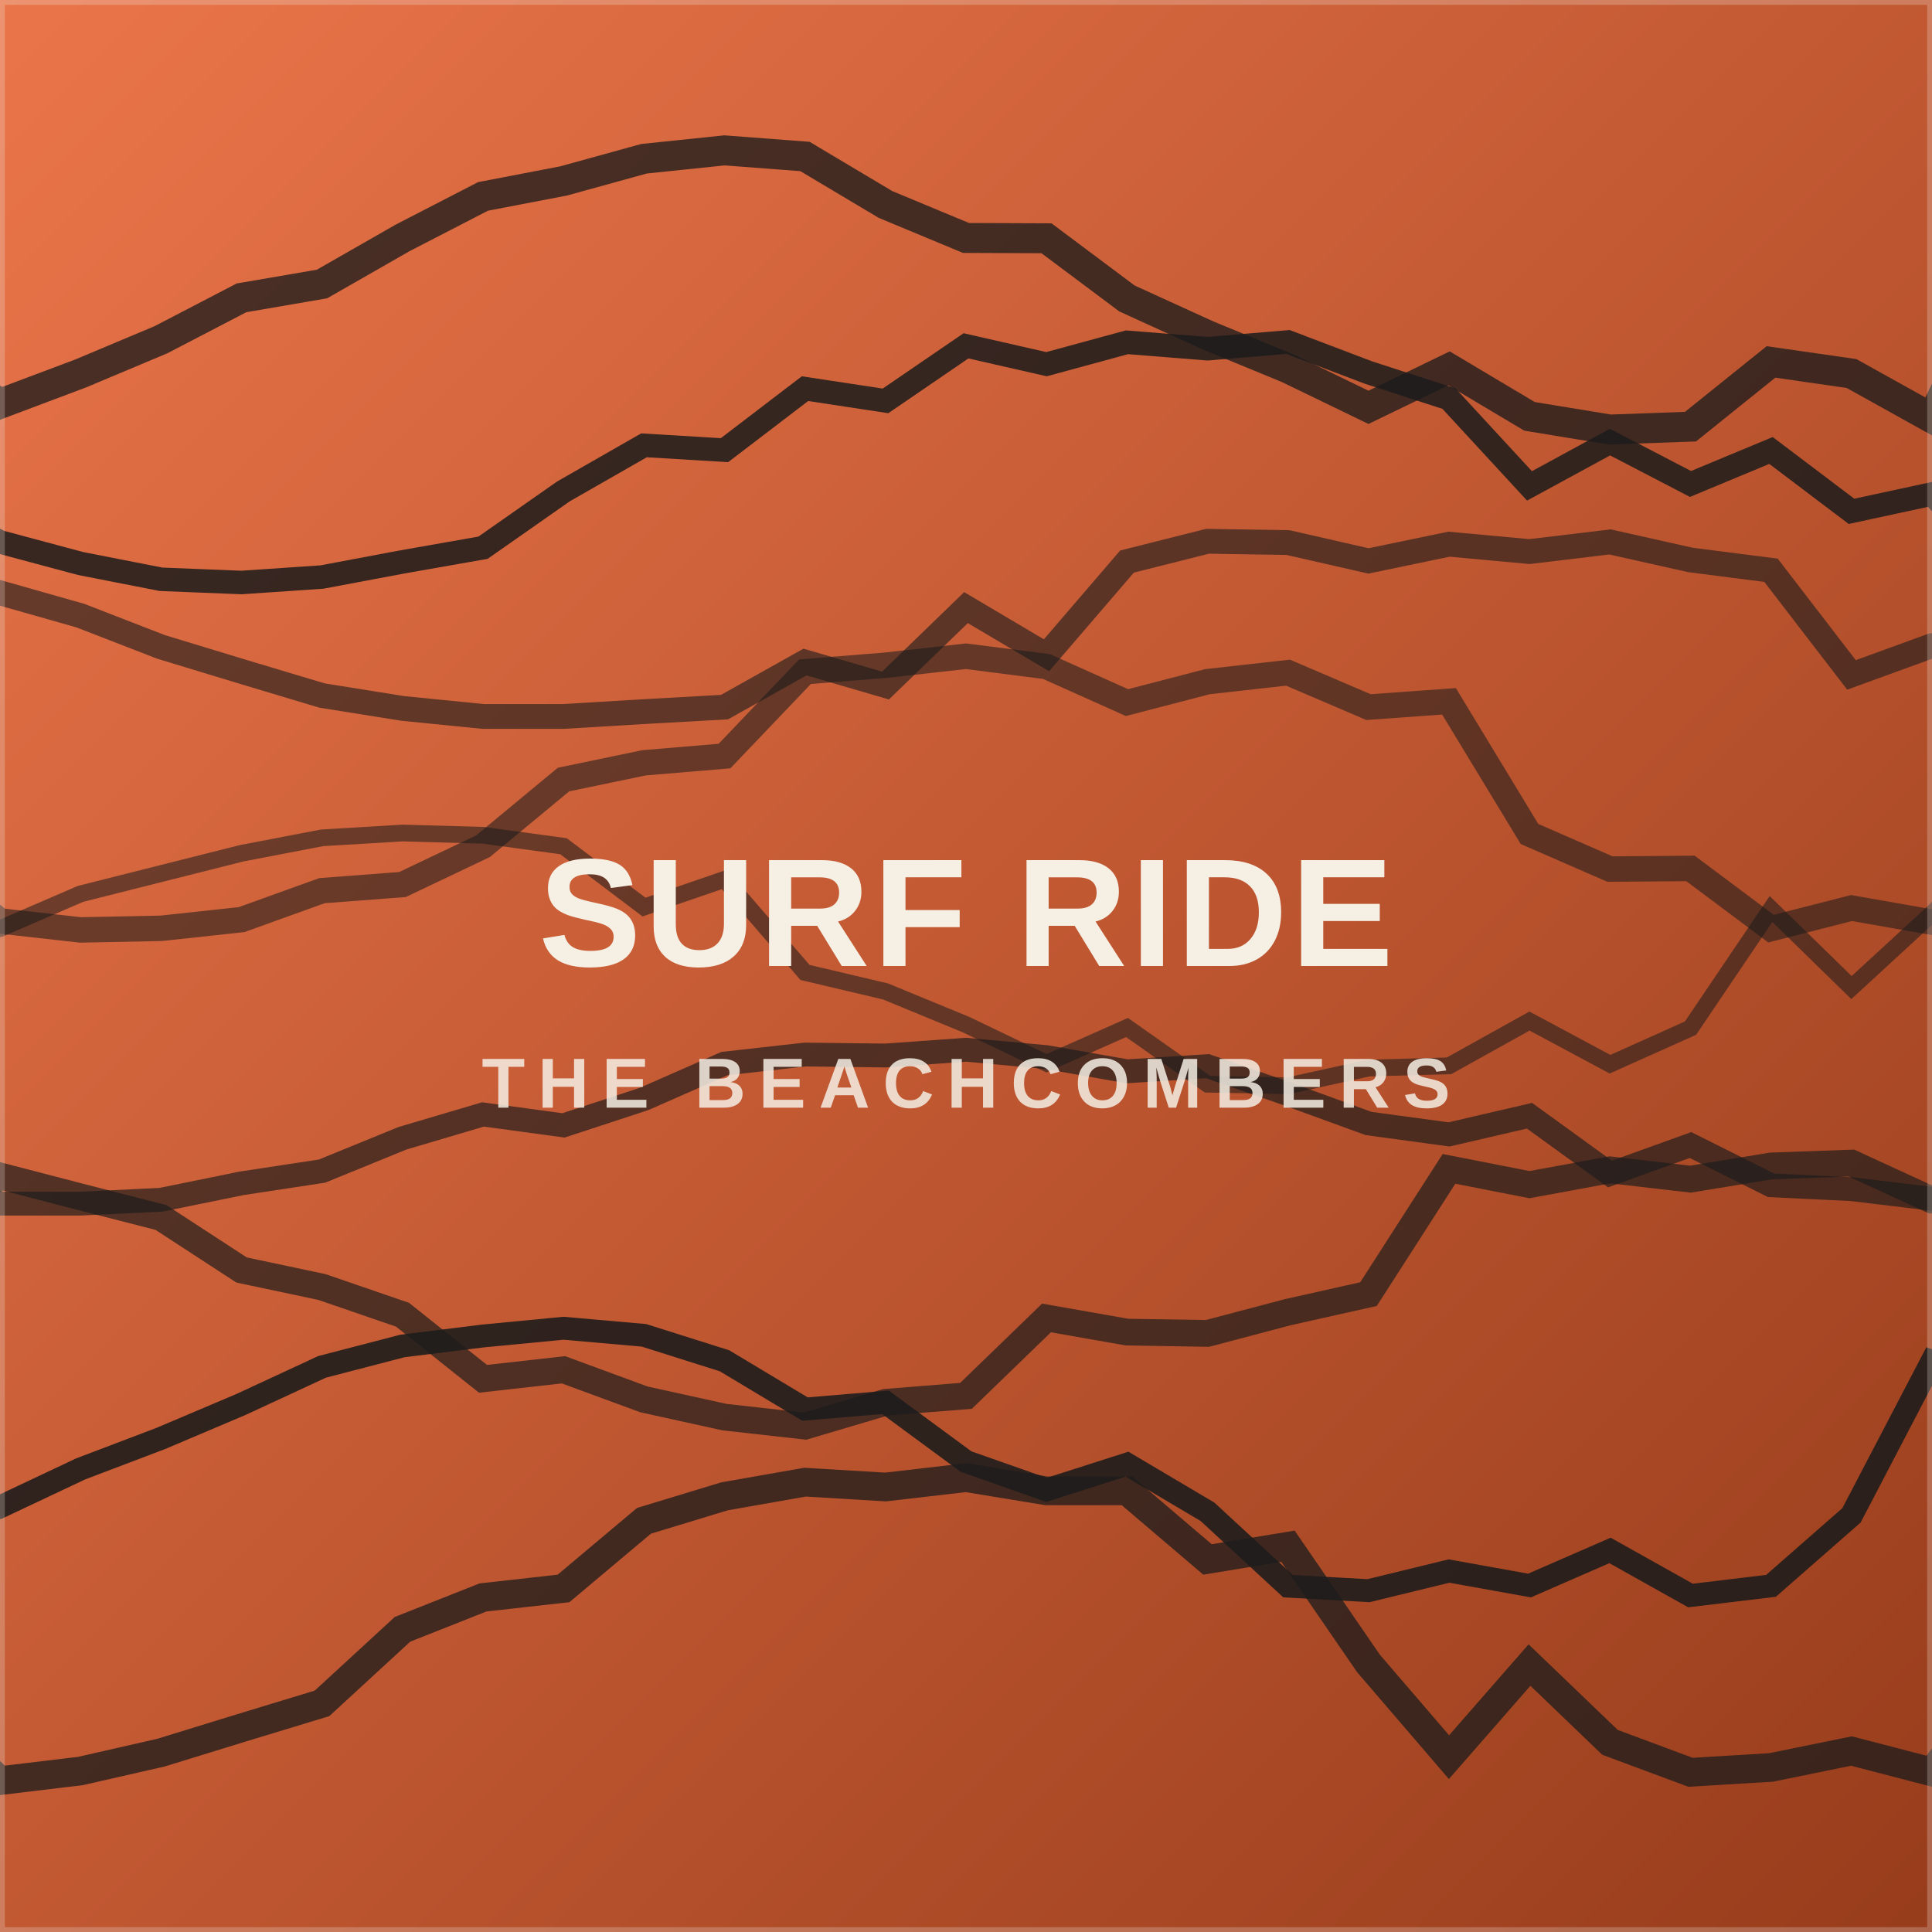
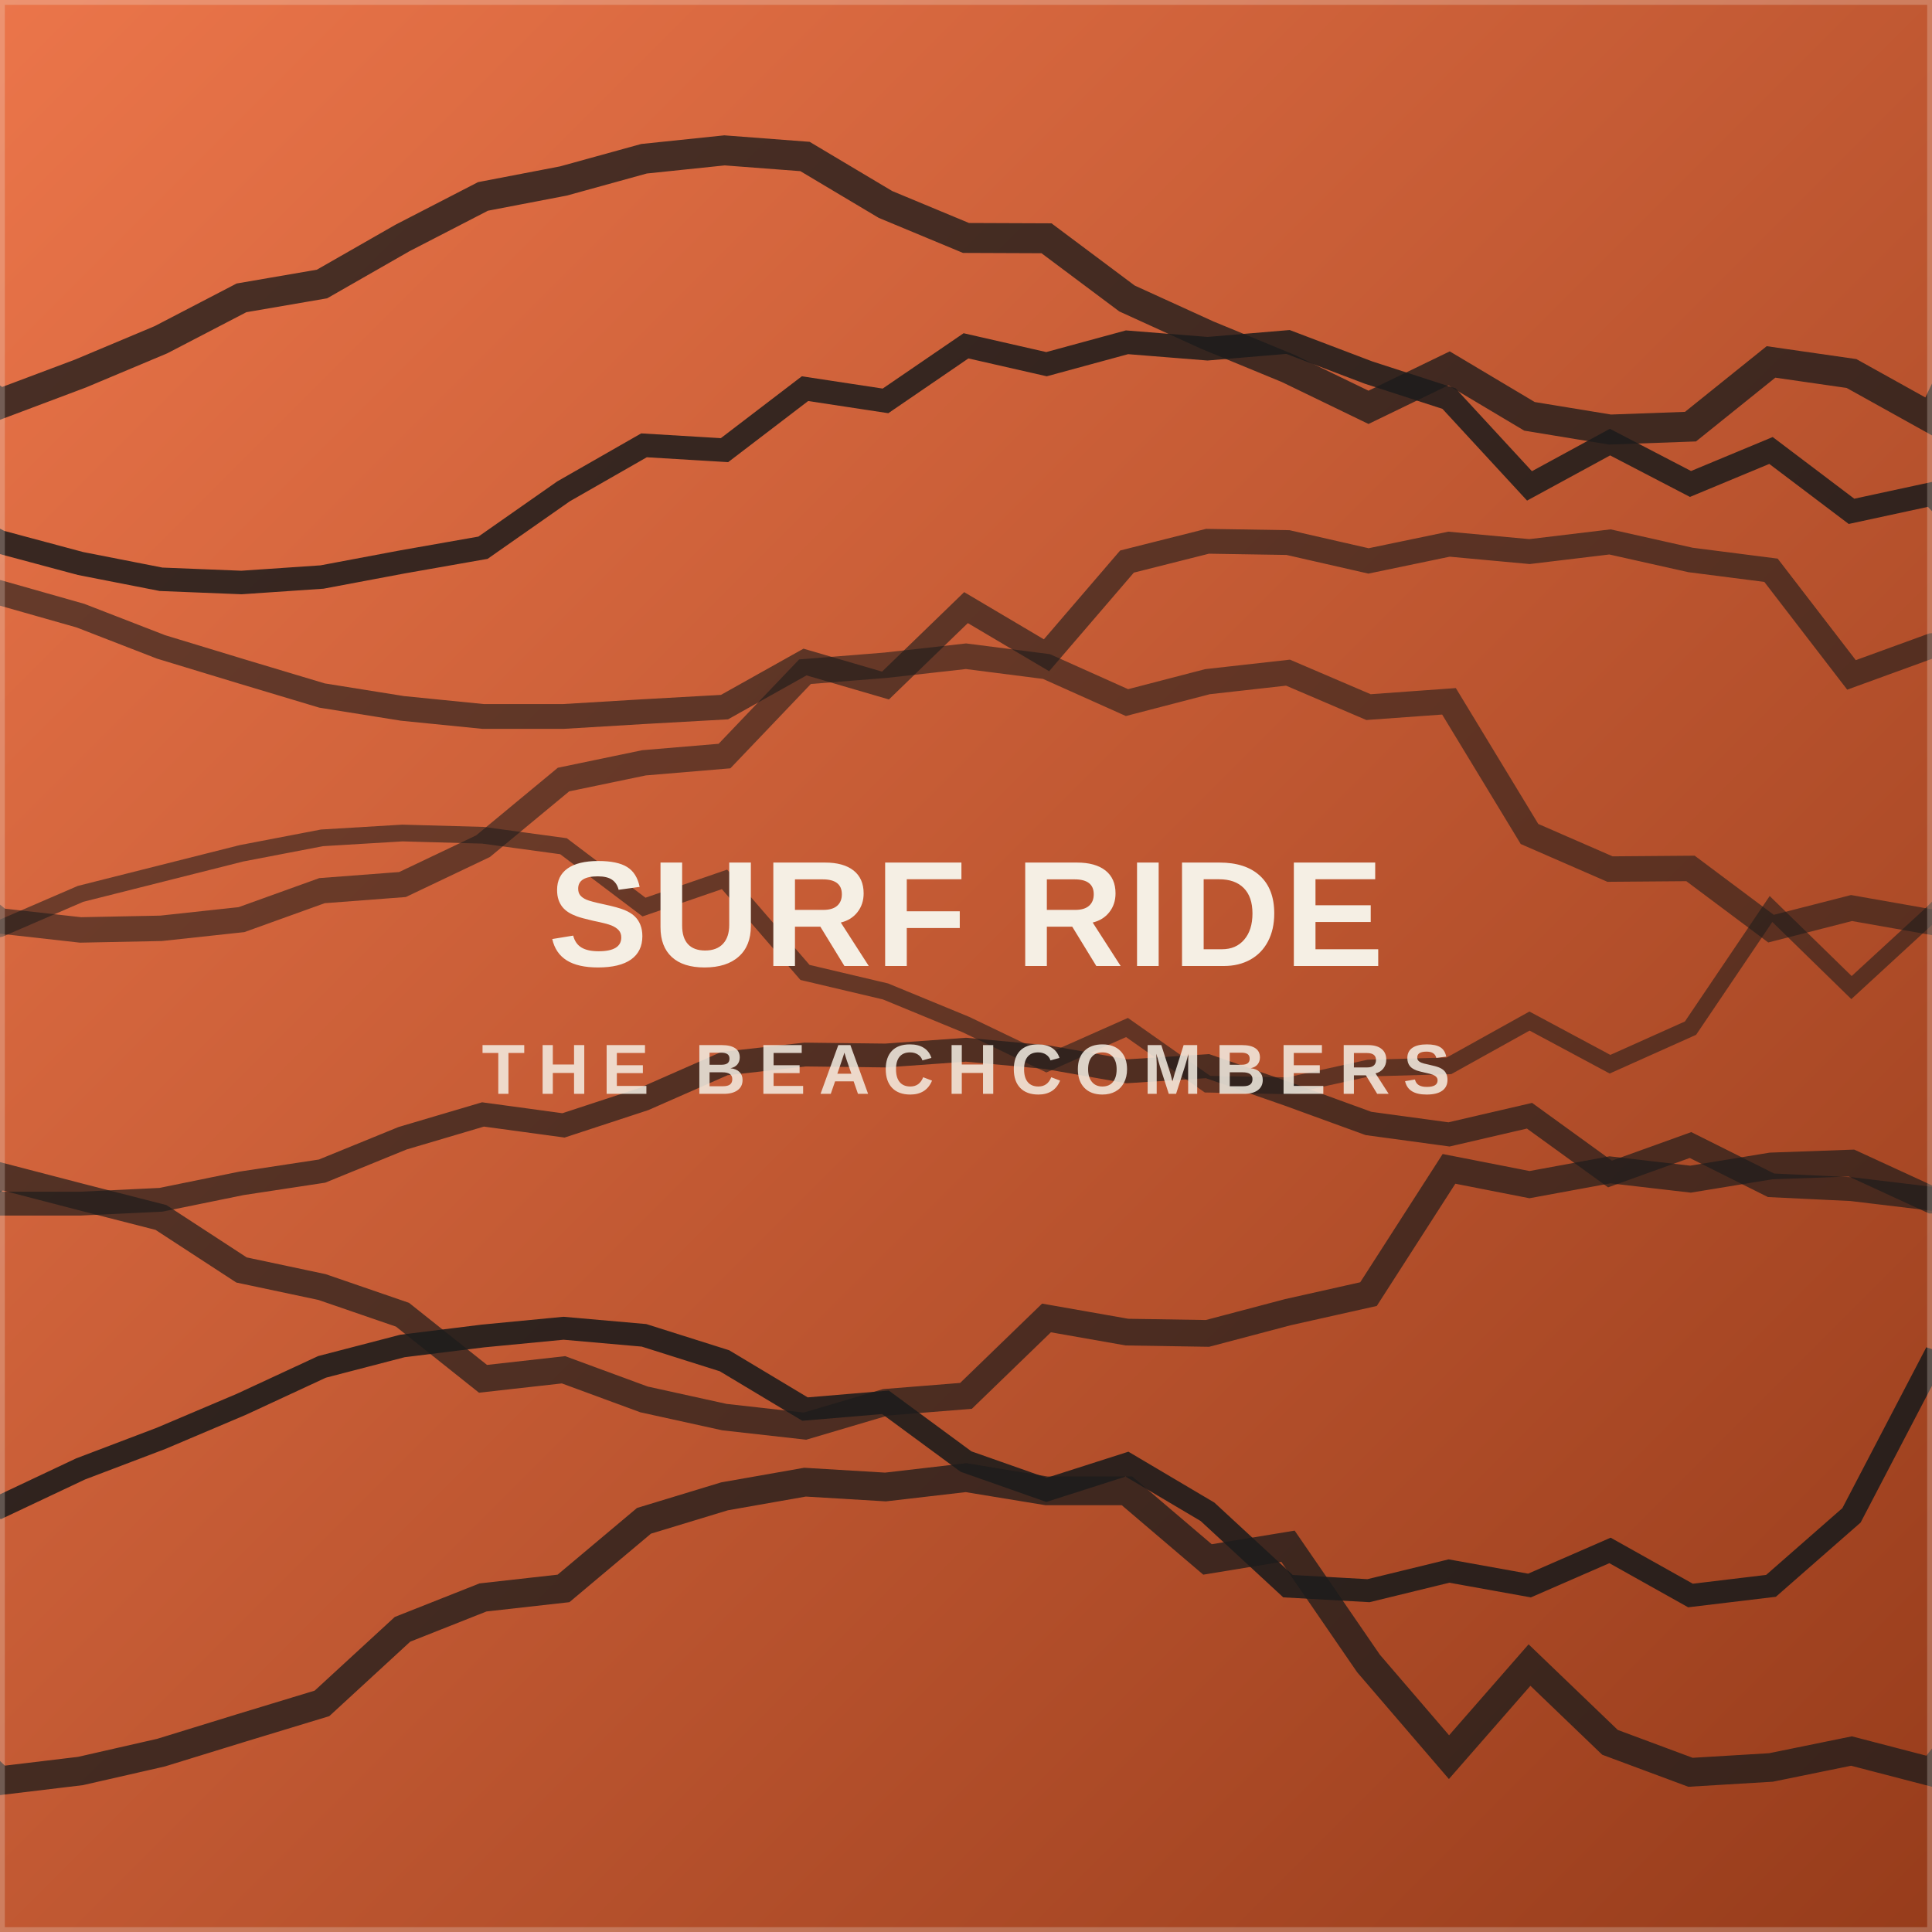
<svg xmlns="http://www.w3.org/2000/svg" viewBox="0 0 600 600">
  <defs>
    <linearGradient id="g" x1="0" y1="0" x2="1" y2="1">
      <stop offset="0" stop-color="#eb754a" />
      <stop offset="1" stop-color="#973c1b" />
    </linearGradient>
  </defs>
  <rect width="600" height="600" fill="url(#g)" />
  <g>
    <path d="M -50 90 L 0 125.4 L 25 116.0 L 50 105.5 L 75 92.5 L 100 88.2 L 125 73.9 L 150 61.0 L 175 56.2 L 200 49.3 L 225 46.7 L 250 48.6 L 275 63.5 L 300 73.9 L 325 74.0 L 350 92.7 L 375 104.1 L 400 114.4 L 425 126.5 L 450 114.4 L 475 129.3 L 500 133.4 L 525 132.5 L 550 112.4 L 575 116.0 L 600 129.9 L 625 77.6 L 650 123.8" fill="none" stroke="#1b1b1b" stroke-width="9.3" opacity="0.77" />
    <path d="M -50 142 L 0 168.3 L 25 175.0 L 50 179.9 L 75 180.9 L 100 179.2 L 125 174.5 L 150 170.1 L 175 152.6 L 200 138.3 L 225 139.8 L 250 120.7 L 275 124.5 L 300 107.4 L 325 113.1 L 350 106.3 L 375 108.3 L 400 106.2 L 425 115.7 L 450 123.8 L 475 150.9 L 500 137.3 L 525 150.3 L 550 139.9 L 575 158.8 L 600 153.4 L 625 180.3 L 650 180.8" fill="none" stroke="#1b1b1b" stroke-width="7.3" opacity="0.85" />
    <path d="M -50 194 L 0 184.1 L 25 191.2 L 50 200.9 L 75 208.5 L 100 216.0 L 125 220.0 L 150 222.5 L 175 222.5 L 200 221.0 L 225 219.6 L 250 205.6 L 275 212.9 L 300 188.7 L 325 203.5 L 350 174.4 L 375 168.1 L 400 168.5 L 425 174.2 L 450 169.0 L 475 171.3 L 500 168.3 L 525 173.9 L 550 177.1 L 575 209.6 L 600 200.5 L 625 198.1 L 650 218.0" fill="none" stroke="#1b1b1b" stroke-width="7.7" opacity="0.62" />
    <path d="M -50 246 L 0 286.0 L 25 288.8 L 50 288.3 L 75 285.6 L 100 276.6 L 125 274.7 L 150 262.8 L 175 242.1 L 200 236.9 L 225 234.8 L 250 208.6 L 275 206.6 L 300 203.8 L 325 207.0 L 350 218.2 L 375 211.7 L 400 208.9 L 425 219.6 L 450 217.8 L 475 259.0 L 500 269.9 L 525 269.7 L 550 288.4 L 575 282.0 L 600 286.4 L 625 279.0 L 650 256.5" fill="none" stroke="#1b1b1b" stroke-width="7.9" opacity="0.57" />
    <path d="M -50 298 L 0 288.4 L 25 277.6 L 50 271.3 L 75 265.0 L 100 260.2 L 125 258.7 L 150 259.4 L 175 262.8 L 200 281.7 L 225 273.1 L 250 302.0 L 275 307.9 L 300 318.2 L 325 330.2 L 350 319.1 L 375 336.7 L 400 337.2 L 425 331.7 L 450 331.0 L 475 317.1 L 500 330.5 L 525 319.3 L 550 282.3 L 575 306.7 L 600 283.7 L 625 258.7 L 650 258.8" fill="none" stroke="#1b1b1b" stroke-width="5.2" opacity="0.56" />
    <path d="M -50 350 L 0 373.8 L 25 373.8 L 50 372.6 L 75 367.5 L 100 363.7 L 125 353.5 L 150 346.1 L 175 349.5 L 200 341.3 L 225 330.3 L 250 327.5 L 275 327.8 L 300 326.0 L 325 328.3 L 350 332.7 L 375 331.1 L 400 339.8 L 425 348.9 L 450 352.3 L 475 346.5 L 500 364.6 L 525 355.6 L 550 368.1 L 575 369.3 L 600 372.3 L 625 374.0 L 650 371.2" fill="none" stroke="#1b1b1b" stroke-width="7.4" opacity="0.67" />
    <path d="M -50 402 L 0 365.2 L 25 371.7 L 50 378.1 L 75 394.4 L 100 399.7 L 125 408.3 L 150 428.2 L 175 425.4 L 200 434.6 L 225 440.1 L 250 442.9 L 275 435.5 L 300 433.5 L 325 409.3 L 350 413.7 L 375 414.1 L 400 407.5 L 425 401.9 L 450 363.0 L 475 367.9 L 500 363.3 L 525 366.2 L 550 362.1 L 575 361.2 L 600 372.7 L 625 373.1 L 650 396.2" fill="none" stroke="#1b1b1b" stroke-width="8.3" opacity="0.69" />
    <path d="M -50 454 L 0 468.0 L 25 456.2 L 50 446.7 L 75 436.1 L 100 424.5 L 125 418.0 L 150 414.9 L 175 412.5 L 200 414.7 L 225 422.6 L 250 437.6 L 275 435.5 L 300 453.9 L 325 462.7 L 350 454.7 L 375 469.5 L 400 492.6 L 425 494.0 L 450 487.9 L 475 492.4 L 500 481.5 L 525 495.5 L 550 492.5 L 575 470.6 L 600 422.7 L 625 430.6 L 650 418.1" fill="none" stroke="#1b1b1b" stroke-width="7.1" opacity="0.88" />
    <path d="M -50 506 L 0 553.0 L 25 550.0 L 50 544.3 L 75 536.6 L 100 529.0 L 125 506.0 L 150 496.1 L 175 493.3 L 200 472.3 L 225 464.7 L 250 460.3 L 275 461.8 L 300 458.9 L 325 463.0 L 350 463.0 L 375 484.3 L 400 480.2 L 425 516.6 L 450 545.7 L 475 517.1 L 500 541.1 L 525 550.4 L 550 548.9 L 575 543.8 L 600 550.3 L 625 517.7 L 650 531.0" fill="none" stroke="#1b1b1b" stroke-width="8.9" opacity="0.76" />
  </g>
  <rect x="0" y="0" width="600" height="600" fill="none" stroke="rgba(245,239,228,0.25)" stroke-width="3" />
-   <text x="300" y="300" text-anchor="middle" font-family="Arial Black, Arial, sans-serif" font-weight="900" font-size="47.778" fill="#f5efe4" letter-spacing="1">SURF RIDE</text>
-   <text x="300" y="344" text-anchor="middle" font-family="Arial, sans-serif" font-weight="700" font-size="22" fill="#f5efe4" opacity="0.85" letter-spacing="4">THE BEACHCOMBERS</text>
+   <text x="300" y="300.0" text-anchor="middle" font-family="Arial Black, Arial, sans-serif" font-weight="900" font-size="46.7" fill="#f5efe4" letter-spacing="1">SURF RIDE</text>
+   <text x="300" y="339.7" text-anchor="middle" font-family="Arial, sans-serif" font-weight="700" font-size="22" fill="#f5efe4" opacity="0.85" letter-spacing="4">THE BEACHCOMBERS</text>
</svg>
